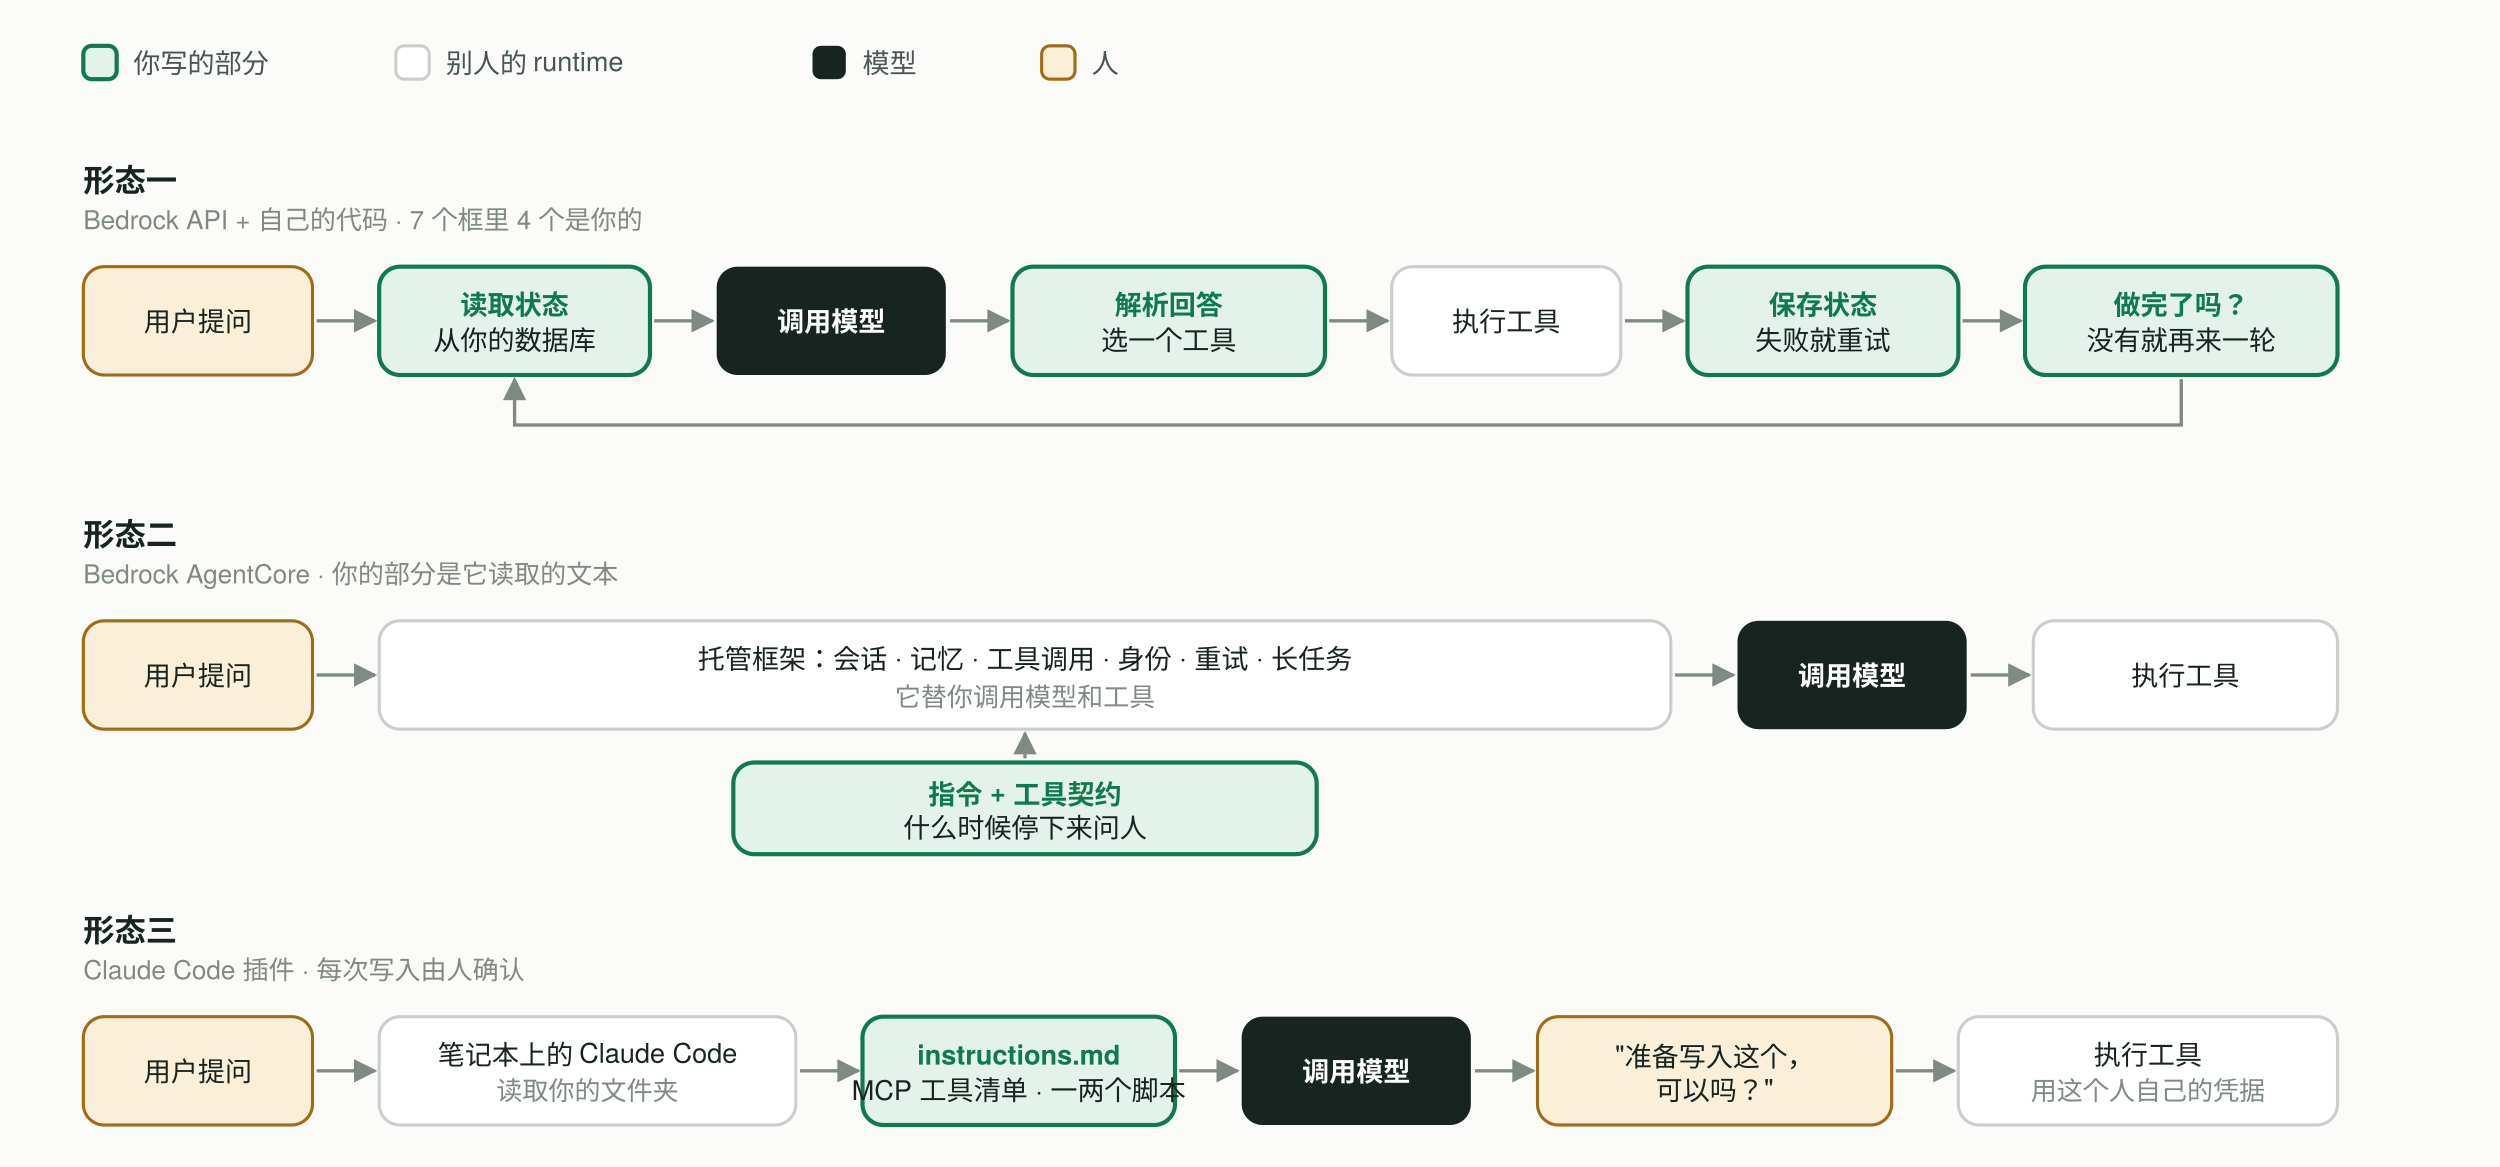
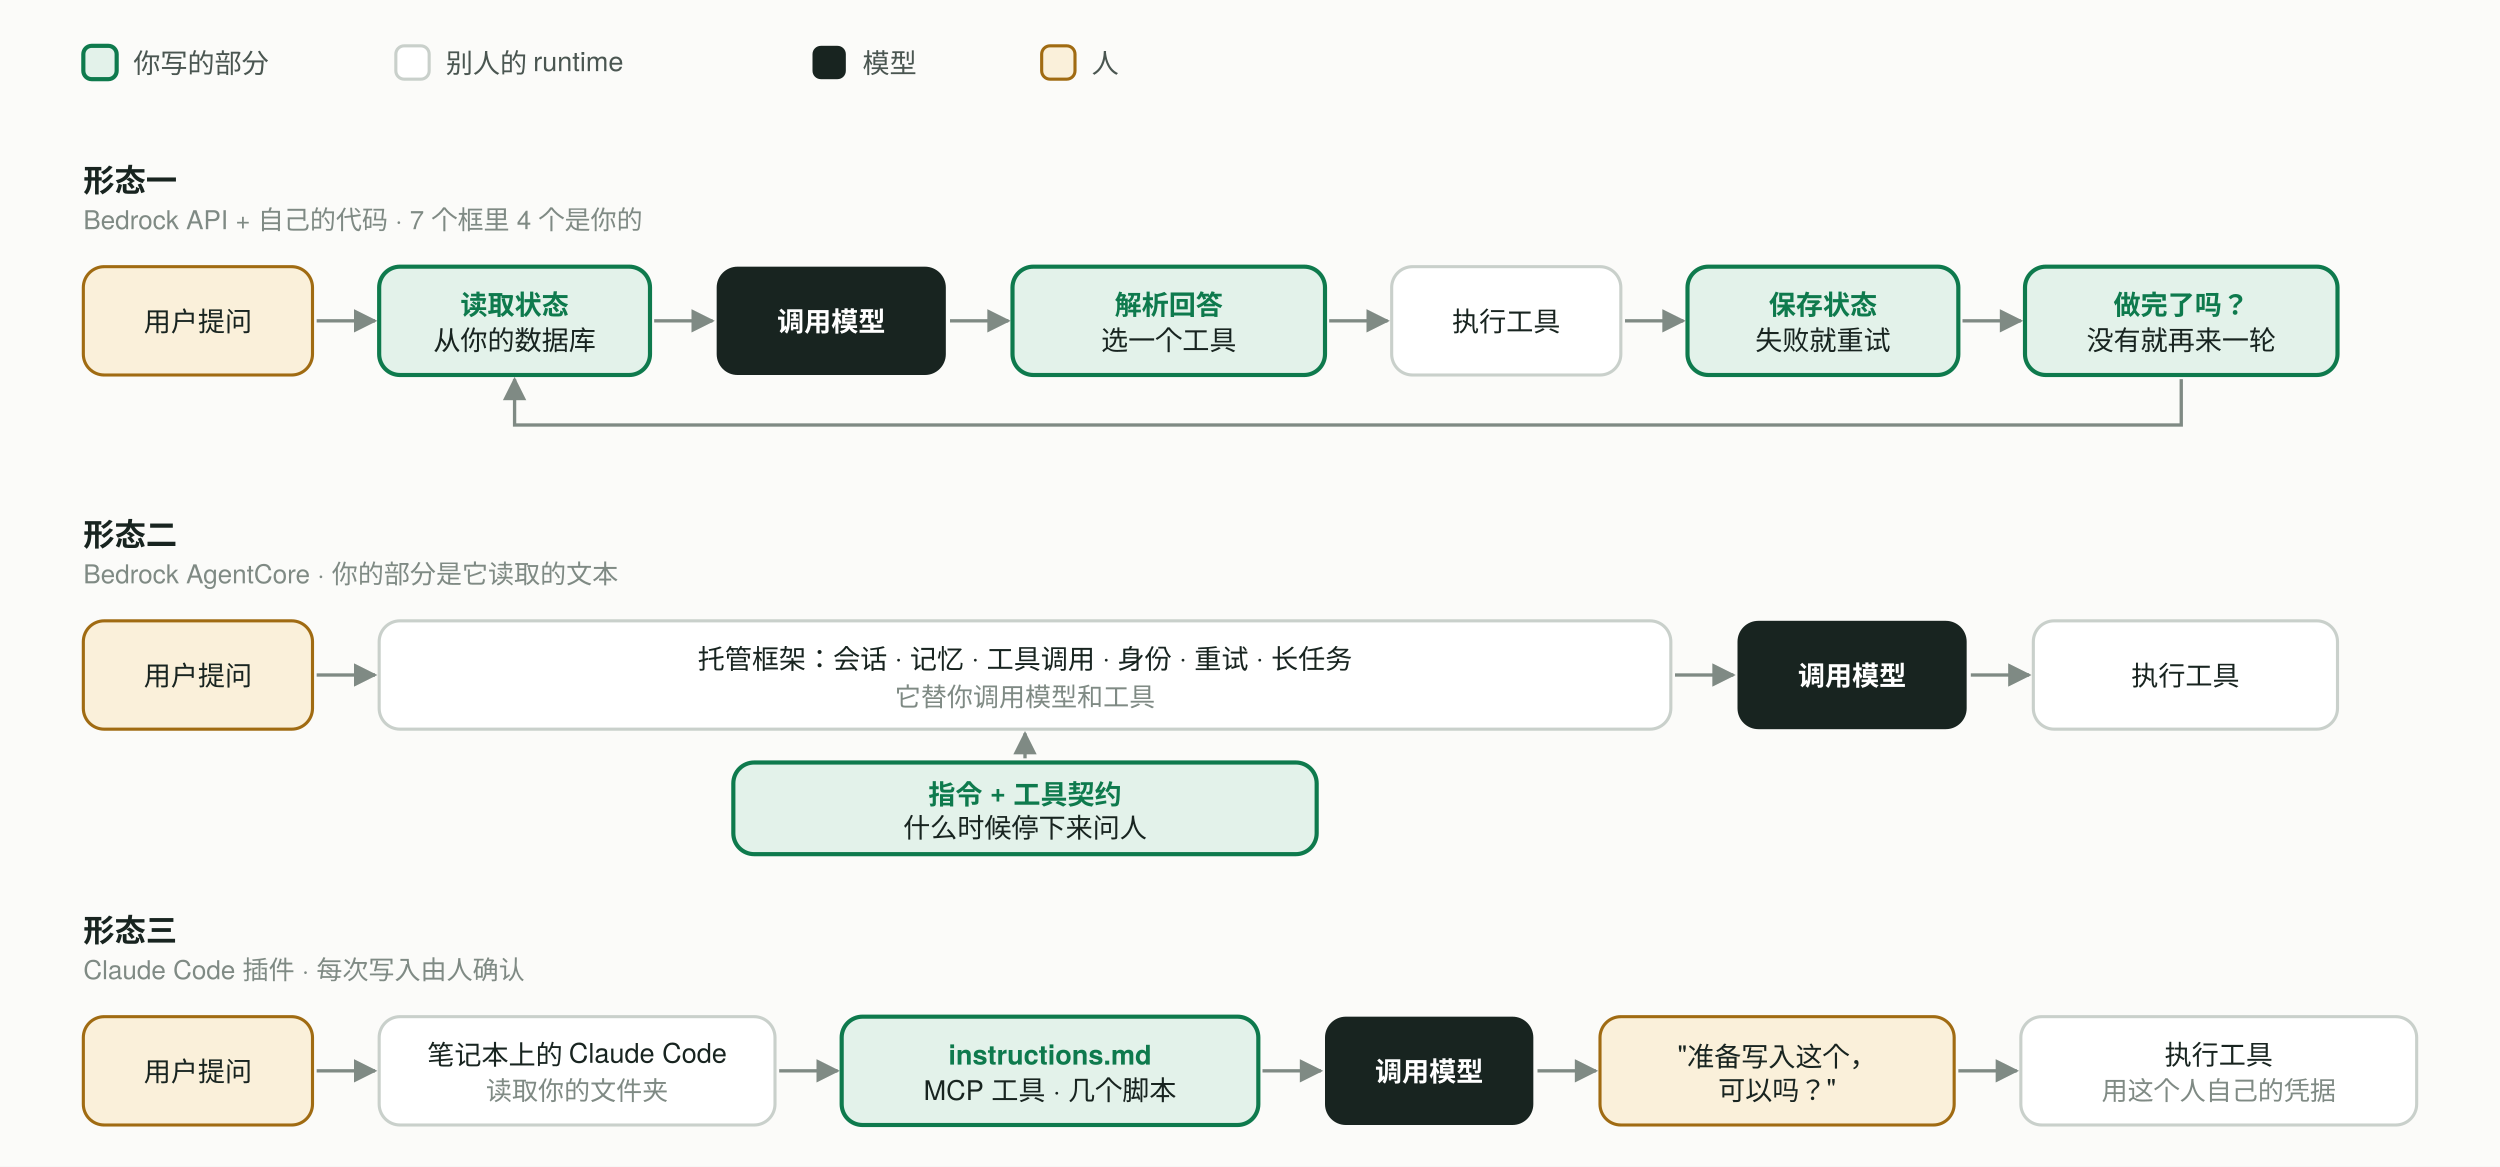
<svg xmlns="http://www.w3.org/2000/svg" viewBox="0 0 1200 560" font-family="Avenir Next, Helvetica Neue, PingFang SC, Hiragino Sans GB, Noto Sans SC, Microsoft YaHei, sans-serif">
  <defs>
    <marker id="ar" viewBox="0 0 10 10" refX="9" refY="5" markerWidth="7" markerHeight="7" orient="auto-start-reverse">
      <path d="M0 0L10 5L0 10z" fill="#7f8a84" />
    </marker>
    <style>
      .you{fill:#e3f2ea;stroke:#0e7a4d;stroke-width:2}
      .them{fill:#ffffff;stroke:#c9d0cb;stroke-width:1.5}
      .model{fill:#182420;stroke:none}
      .person{fill:#faf0da;stroke:#a06b12;stroke-width:1.5}
      .t{font-size:13px;fill:#182420;text-anchor:middle}
      .tw{font-size:13px;fill:#ffffff;text-anchor:middle;font-weight:600}
      .ty{font-size:13px;fill:#0e7a4d;text-anchor:middle;font-weight:600}
      .lbl{font-size:15px;fill:#182420;font-weight:700}
      .sub{font-size:12.5px;fill:#7f8a84}
      .ln{stroke:#7f8a84;stroke-width:1.6;fill:none;marker-end:url(#ar)}
    </style>
  </defs>
  <rect width="1200" height="560" fill="#fbfbf9" />
  <rect x="40" y="22" width="16" height="16" rx="4" class="you" />
  <text x="64" y="35" font-size="13" fill="#4a5651">你写的部分</text>
  <rect x="190" y="22" width="16" height="16" rx="4" class="them" />
  <text x="214" y="35" font-size="13" fill="#4a5651">别人的 runtime</text>
  <rect x="390" y="22" width="16" height="16" rx="4" class="model" />
  <text x="414" y="35" font-size="13" fill="#4a5651">模型</text>
  <rect x="500" y="22" width="16" height="16" rx="4" class="person" />
  <text x="524" y="35" font-size="13" fill="#4a5651">人</text>
  <text x="40" y="92" class="lbl">形态一</text>
  <text x="40" y="110" class="sub">Bedrock API + 自己的代码 · 7 个框里 4 个是你的</text>
  <rect x="40" y="128" width="110" height="52" rx="10" class="person" />
  <text x="95" y="159" class="t">用户提问</text>
  <path d="M152 154 h28" class="ln" />
  <rect x="182" y="128" width="130" height="52" rx="10" class="you" />
  <text x="247" y="151" class="ty">读取状态</text>
  <text x="247" y="168" class="t">从你的数据库</text>
  <path d="M314 154 h28" class="ln" />
  <rect x="344" y="128" width="110" height="52" rx="10" class="model" />
  <text x="399" y="159" class="tw">调用模型</text>
  <path d="M456 154 h28" class="ln" />
  <rect x="486" y="128" width="150" height="52" rx="10" class="you" />
  <text x="561" y="151" class="ty">解析回答</text>
  <text x="561" y="168" class="t">选一个工具</text>
  <path d="M638 154 h28" class="ln" />
  <rect x="668" y="128" width="110" height="52" rx="10" class="them" />
  <text x="723" y="159" class="t">执行工具</text>
  <path d="M780 154 h28" class="ln" />
  <rect x="810" y="128" width="130" height="52" rx="10" class="you" />
  <text x="875" y="151" class="ty">保存状态</text>
  <text x="875" y="168" class="t">失败就重试</text>
  <path d="M942 154 h28" class="ln" />
  <rect x="972" y="128" width="150" height="52" rx="10" class="you" />
  <text x="1047" y="151" class="ty">做完了吗？</text>
  <text x="1047" y="168" class="t">没有就再来一轮</text>
  <path d="M1047 182 v22 H247 v-22" class="ln" />
  <text x="40" y="262" class="lbl">形态二</text>
  <text x="40" y="280" class="sub">Bedrock AgentCore · 你的部分是它读取的文本</text>
  <rect x="40" y="298" width="110" height="52" rx="10" class="person" />
  <text x="95" y="329" class="t">用户提问</text>
  <path d="M152 324 h28" class="ln" />
  <rect x="182" y="298" width="620" height="52" rx="10" class="them" />
  <text x="492" y="321" class="t">托管框架：会话 · 记忆 · 工具调用 · 身份 · 重试 · 长任务</text>
  <text x="492" y="339" class="sub" text-anchor="middle">它替你调用模型和工具</text>
  <path d="M804 324 h28" class="ln" />
  <rect x="834" y="298" width="110" height="52" rx="10" class="model" />
  <text x="889" y="329" class="tw">调用模型</text>
  <path d="M946 324 h28" class="ln" />
  <rect x="976" y="298" width="146" height="52" rx="10" class="them" />
  <text x="1049" y="329" class="t">执行工具</text>
  <rect x="352" y="366" width="280" height="44" rx="10" class="you" />
  <text x="492" y="386" class="ty">指令 + 工具契约</text>
  <text x="492" y="402" class="t">什么时候停下来问人</text>
  <path d="M492 364 v-12" class="ln" />
  <text x="40" y="452" class="lbl">形态三</text>
  <text x="40" y="470" class="sub">Claude Code 插件 · 每次写入由人确认</text>
  <rect x="40" y="488" width="110" height="52" rx="10" class="person" />
  <text x="95" y="519" class="t">用户提问</text>
  <path d="M152 514 h28" class="ln" />
-   <rect x="182" y="488" width="200" height="52" rx="10" class="them" />
-   <text x="282" y="511" class="t">笔记本上的 Claude Code</text>
-   <text x="282" y="528" class="sub" text-anchor="middle">读取你的文件夹</text>
-   <path d="M384 514 h28" class="ln" />
-   <rect x="414" y="488" width="150" height="52" rx="10" class="you" />
-   <text x="489" y="511" class="ty">instructions.md</text>
-   <text x="489" y="528" class="t">MCP 工具清单 · 一两个脚本</text>
-   <path d="M566 514 h28" class="ln" />
-   <rect x="596" y="488" width="110" height="52" rx="10" class="model" />
-   <text x="651" y="519" class="tw">调用模型</text>
-   <path d="M708 514 h28" class="ln" />
-   <rect x="738" y="488" width="170" height="52" rx="10" class="person" />
-   <text x="823" y="511" class="t">"准备写入这个，</text>
-   <text x="823" y="528" class="t">可以吗？"</text>
-   <path d="M910 514 h28" class="ln" />
-   <rect x="940" y="488" width="182" height="52" rx="10" class="them" />
-   <text x="1031" y="511" class="t">执行工具</text>
-   <text x="1031" y="528" class="sub" text-anchor="middle">用这个人自己的凭据</text>
+   <rect x="182" y="488" width="190" height="52" rx="10" class="them" />
+   <text x="277" y="511" class="t">笔记本上的 Claude Code</text>
+   <text x="277" y="528" class="sub" text-anchor="middle">读取你的文件夹</text>
+   <path d="M374 514 h28" class="ln" />
+   <rect x="404" y="488" width="200" height="52" rx="10" class="you" />
+   <text x="504" y="511" class="ty">instructions.md</text>
+   <text x="504" y="528" class="t">MCP 工具 · 几个脚本</text>
+   <path d="M606 514 h28" class="ln" />
+   <rect x="636" y="488" width="100" height="52" rx="10" class="model" />
+   <text x="686" y="519" class="tw">调用模型</text>
+   <path d="M738 514 h28" class="ln" />
+   <rect x="768" y="488" width="170" height="52" rx="10" class="person" />
+   <text x="853" y="511" class="t">"准备写入这个，</text>
+   <text x="853" y="528" class="t">可以吗？"</text>
+   <path d="M940 514 h28" class="ln" />
+   <rect x="970" y="488" width="190" height="52" rx="10" class="them" />
+   <text x="1065" y="511" class="t">执行工具</text>
+   <text x="1065" y="528" class="sub" text-anchor="middle">用这个人自己的凭据</text>
</svg>
